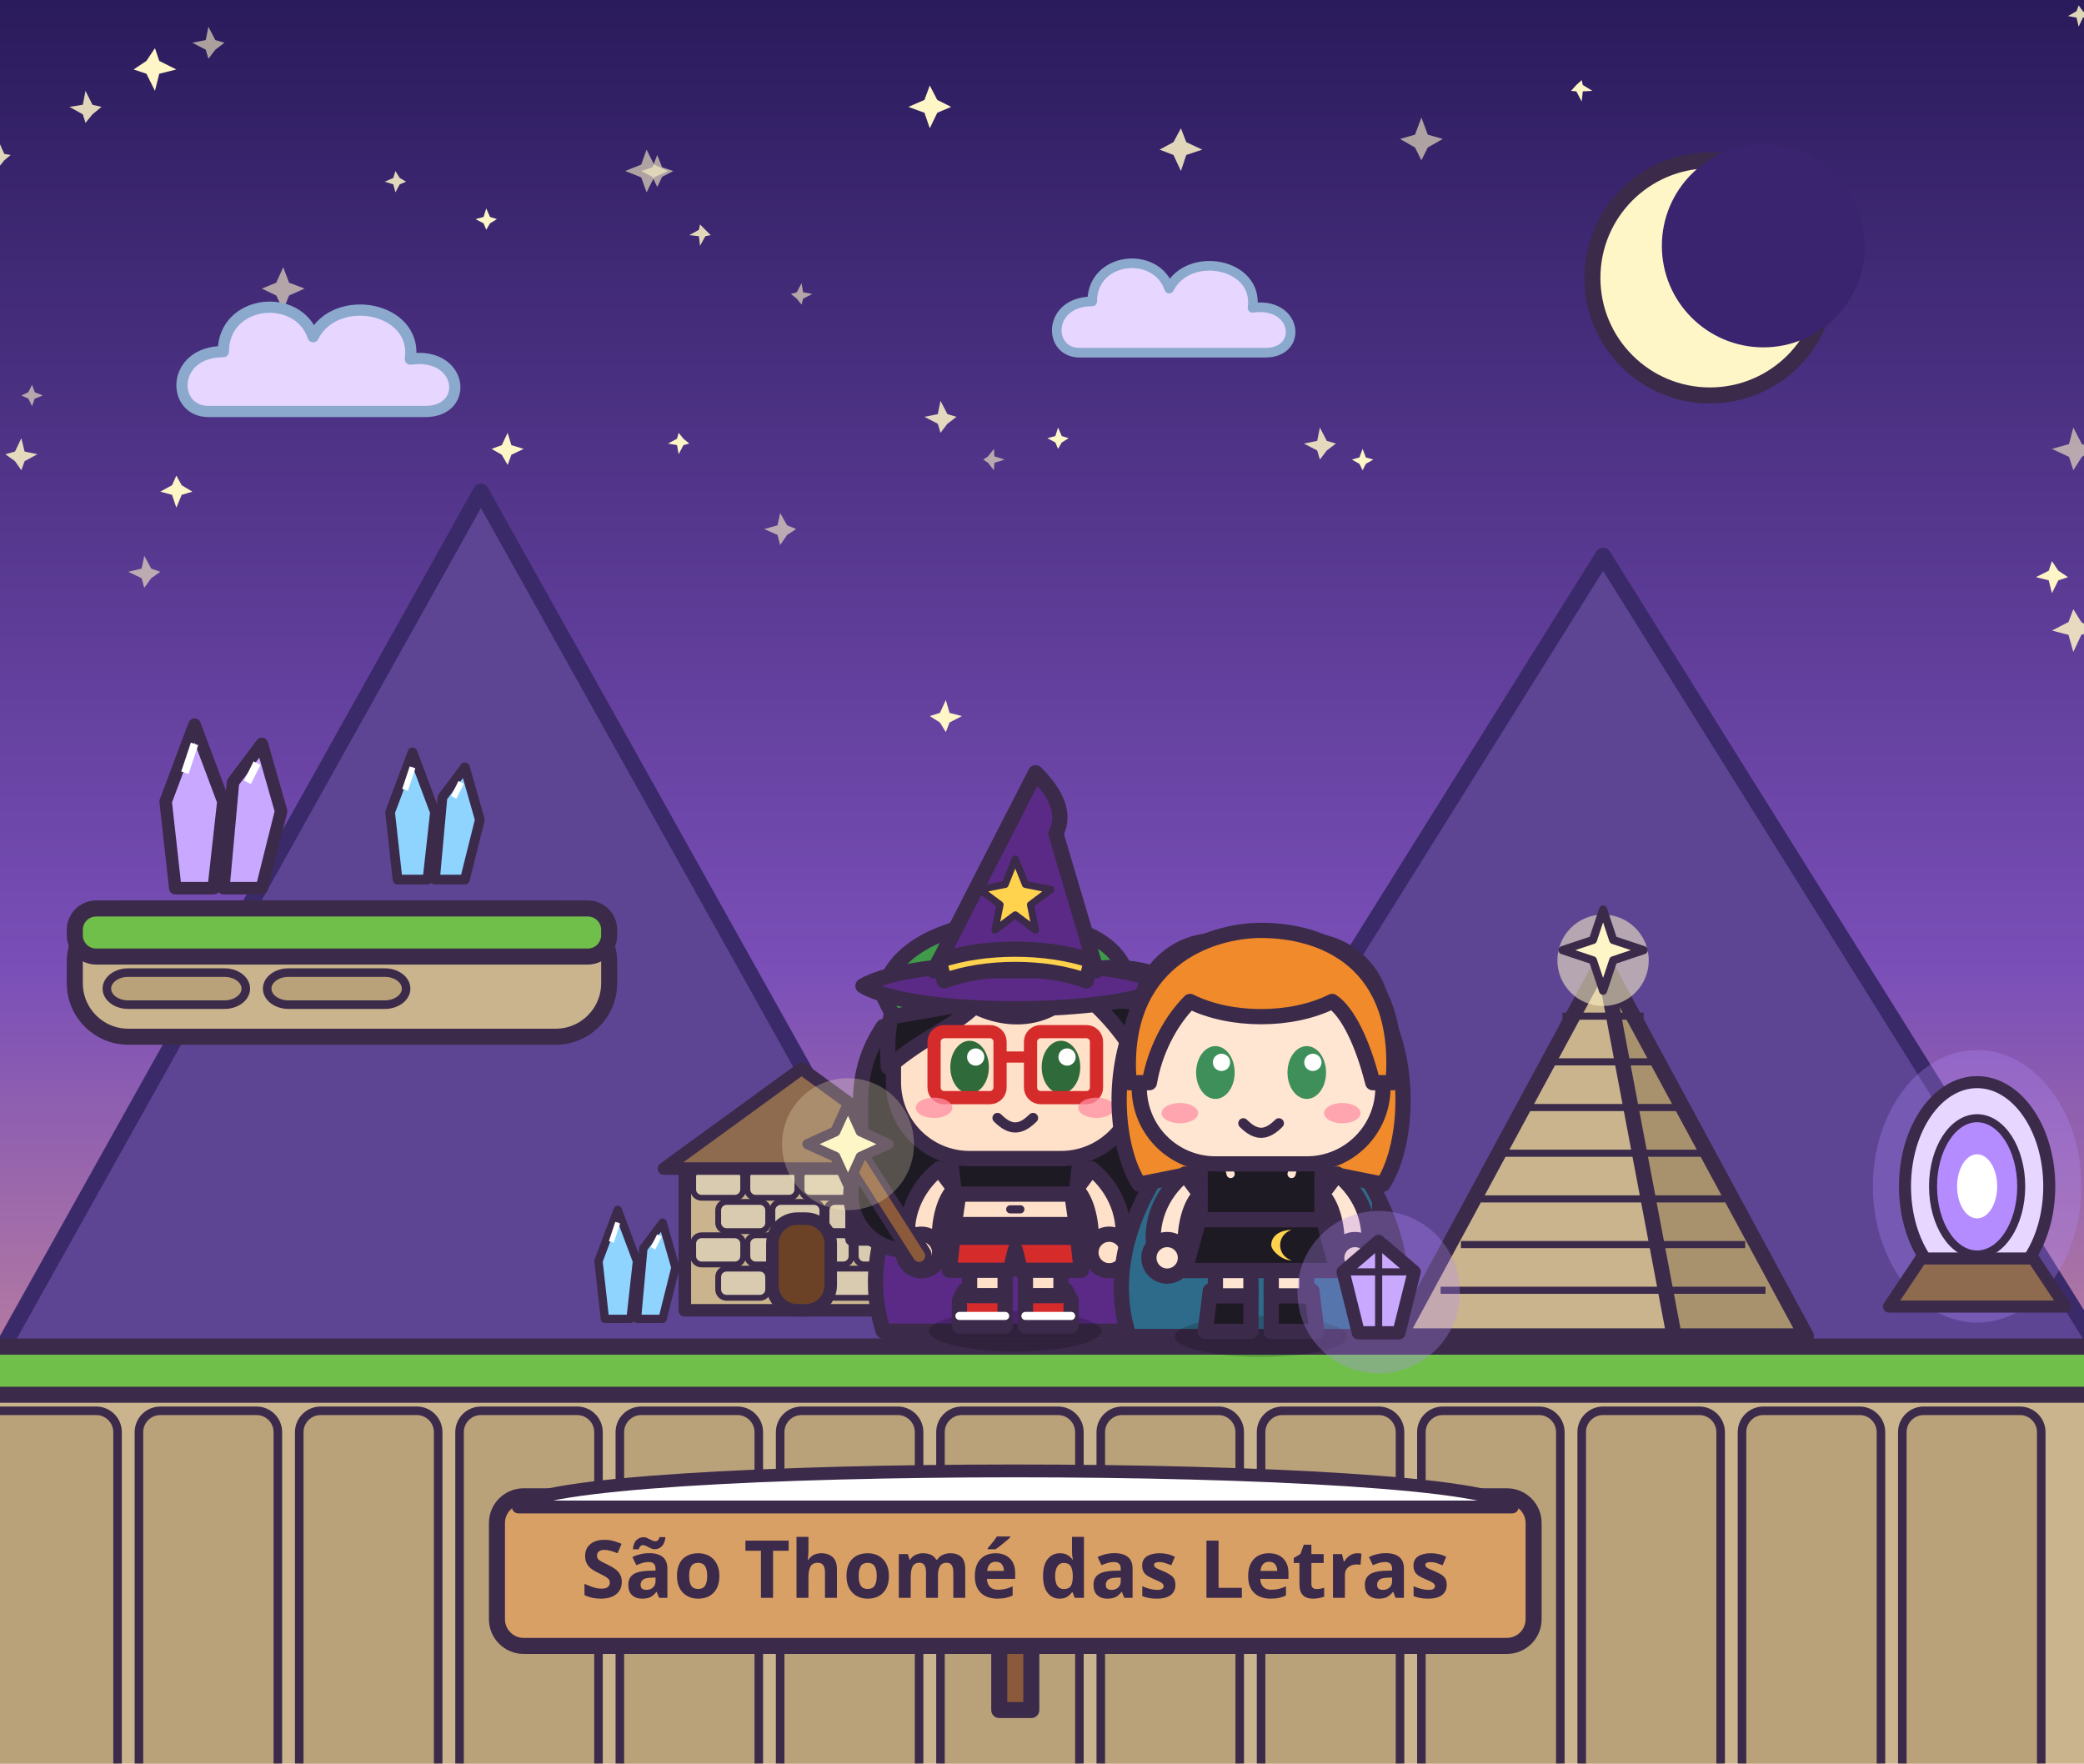
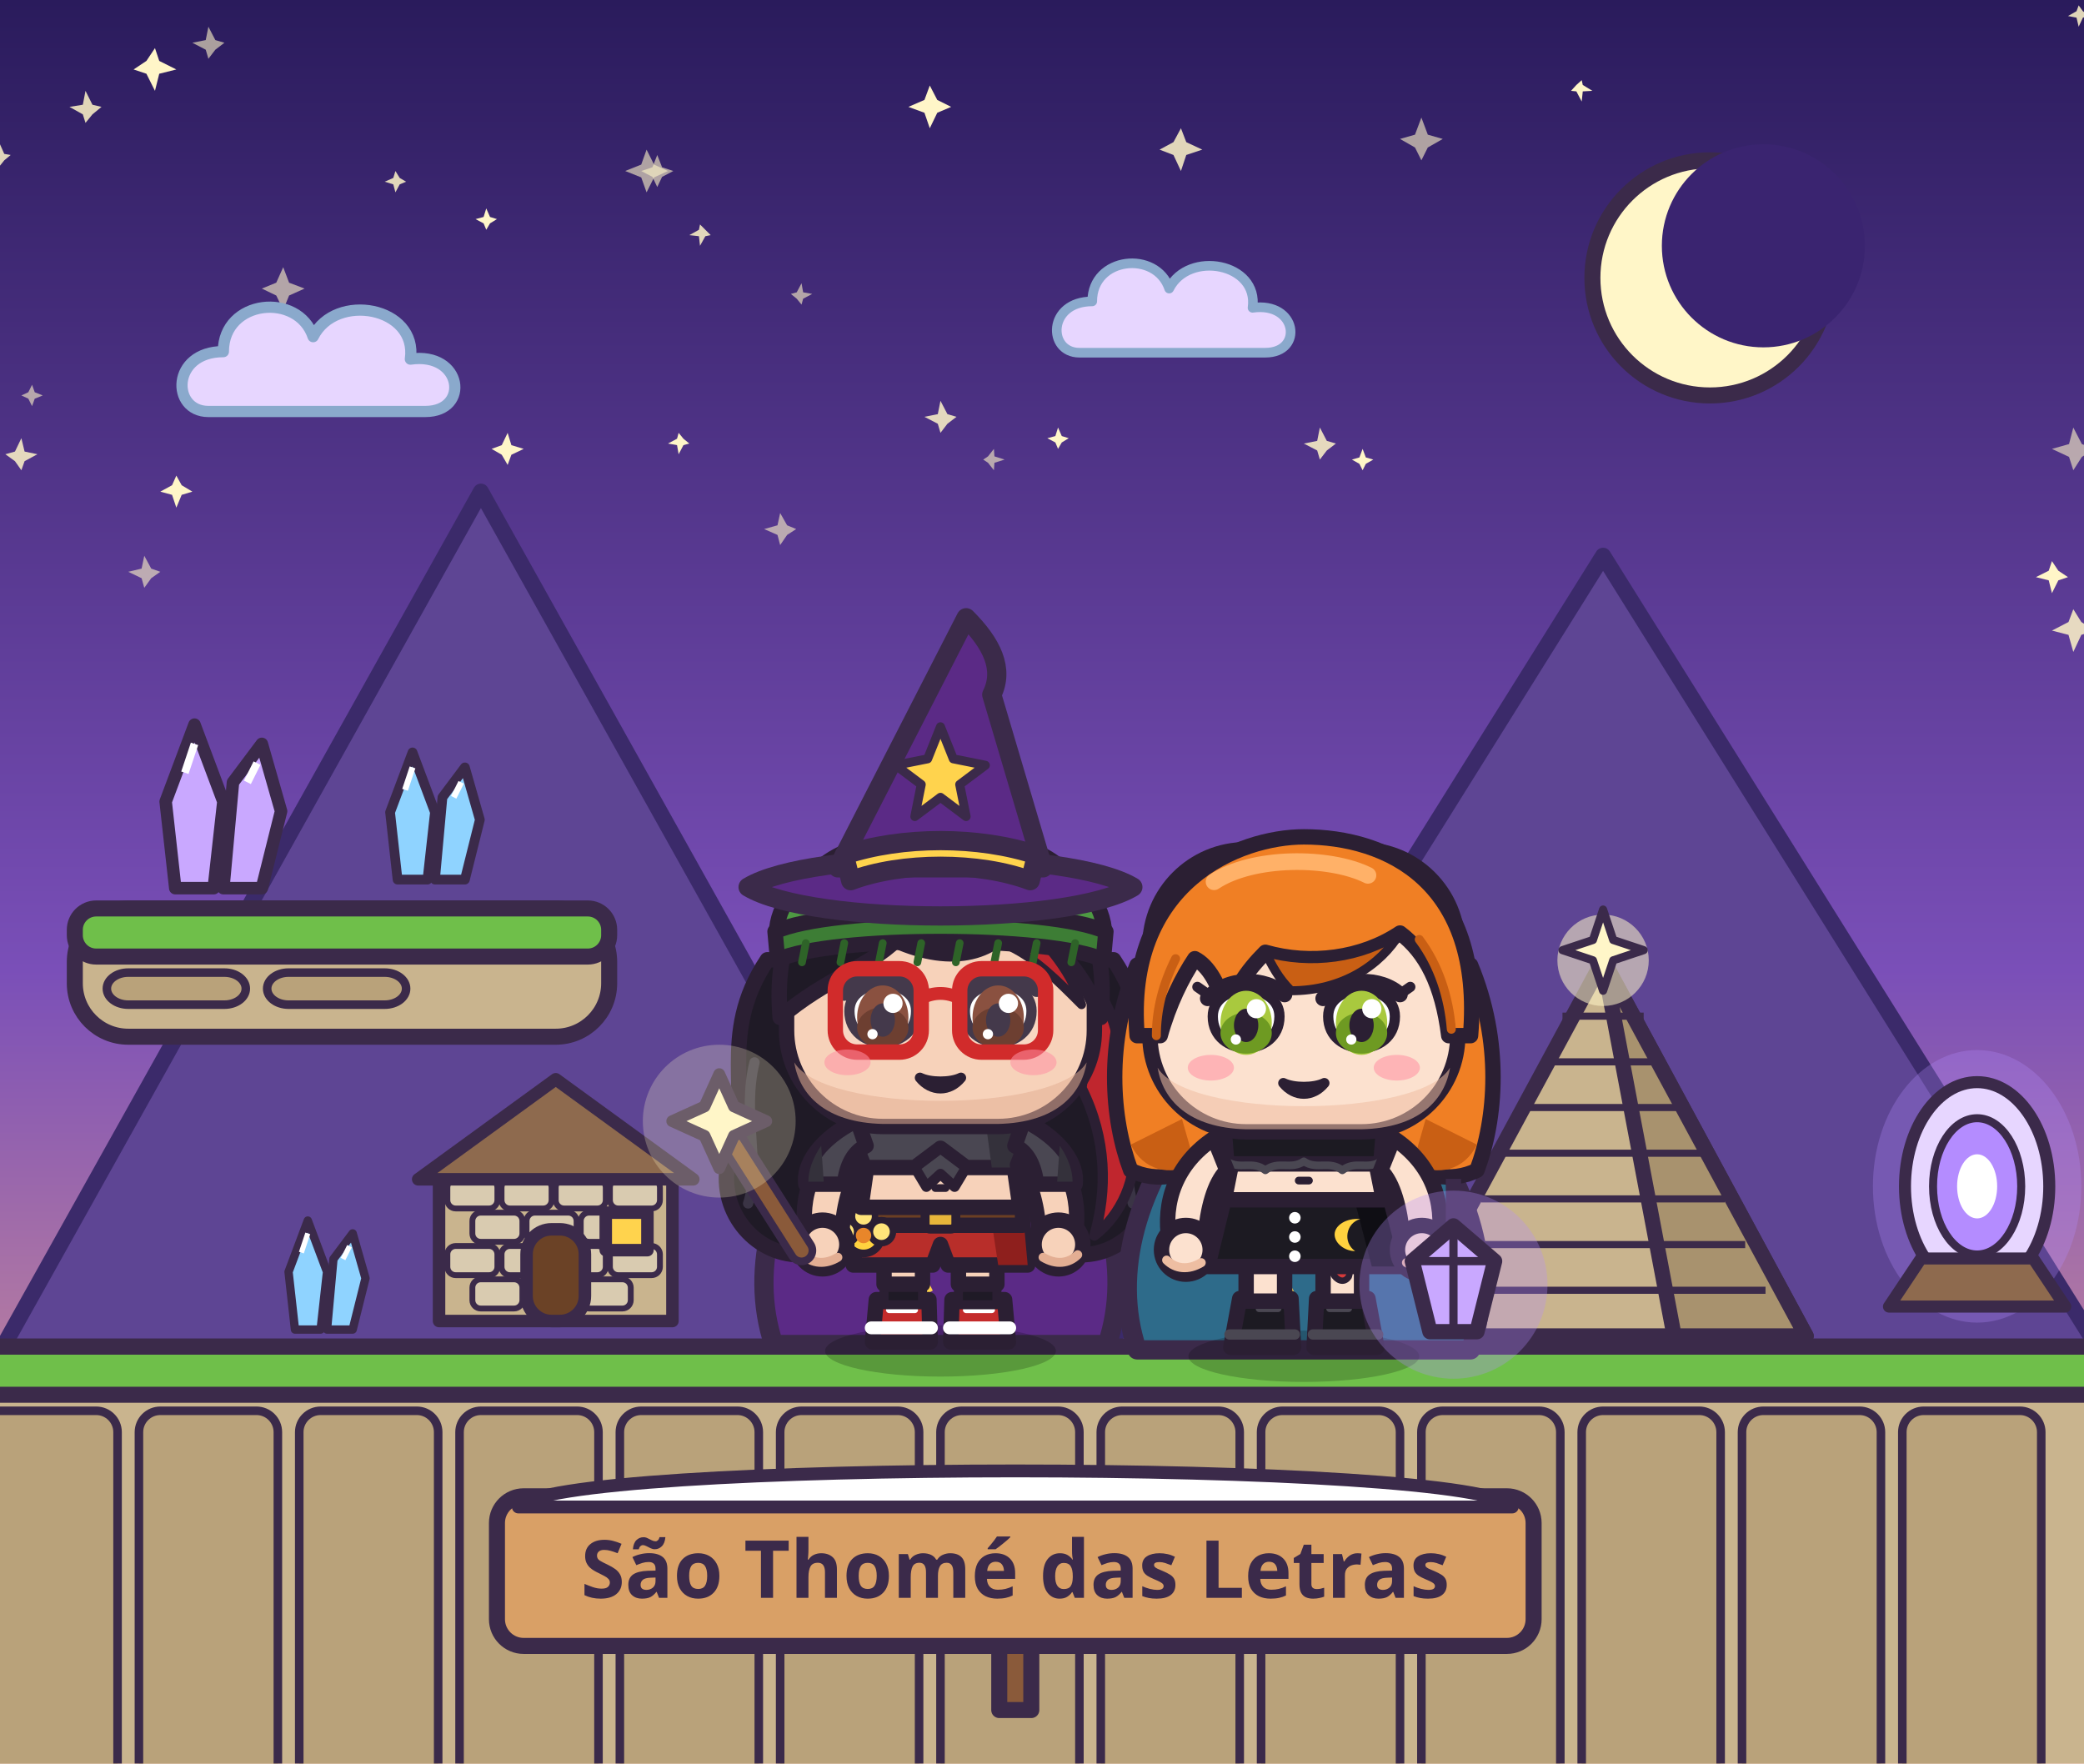
<svg xmlns="http://www.w3.org/2000/svg" viewBox="0 0 390 330" width="100%" height="100%" preserveAspectRatio="xMidYMax slice">
  <defs>
    <linearGradient id="ceust" x1="0" y1="0" x2="0" y2="1">
      <stop offset="0" stop-color="#2A1B5C" />
      <stop offset=".55" stop-color="#7A4FB8" />
      <stop offset="1" stop-color="#F2A98A" />
    </linearGradient>
  </defs>
  <rect width="390" height="330" fill="url(#ceust)" />
  <path d="M176 75 L177.3 77.5 L179 78 L177.3 79.3 L176 81 L175.5 79.3 L173 78 L175.5 77.5 Z" fill="#FFF6C8" opacity="0.85" />
  <path d="M198 80 L198.7 81.6 L200 82 L198.7 82.8 L198 84 L197.5 82.8 L196 82 L197.5 81.6 Z" fill="#FFF6C8" opacity="1" />
  <path d="M186 84 L186.1 85.4 L188 86 L186.1 86.6 L186 88 L184.9 86.6 L184 86 L184.9 85.4 Z" fill="#FFF6C8" opacity="0.6" />
  <path d="M174 16 L175.4 18.7 L178 20 L175.4 21.1 L174 24 L173.0 21.1 L170 20 L173.0 18.7 Z" fill="#FFF6C8" opacity="1" />
  <path d="M247 80 L248.3 82.5 L250 83 L248.3 84.3 L247 86 L246.5 84.3 L244 83 L246.5 82.5 Z" fill="#FFF6C8" opacity="0.85" />
  <path d="M255 84 L255.6 85.6 L257 86 L255.6 86.8 L255 88 L254.4 86.8 L253 86 L254.4 85.6 Z" fill="#FFF6C8" opacity="1" />
  <path d="M6 72 L6.5 73.4 L8 74 L6.5 74.6 L6 76 L5.3 74.6 L4 74 L5.3 73.4 Z" fill="#FFF6C8" opacity="0.6" />
  <path d="M74 32 L74.8 33.3 L76 34 L74.8 34.5 L74 36 L73.6 34.5 L72 34 L73.6 33.3 Z" fill="#FFF6C8" opacity="0.85" />
  <path d="M127 81 L127.9 82.1 L129 83 L127.9 83.3 L127 85 L126.7 83.3 L125 83 L126.7 82.1 Z" fill="#FFF6C8" opacity="1" />
  <path d="M91 39 L91.7 40.6 L93 41 L91.7 41.8 L91 43 L90.5 41.8 L89 41 L90.5 40.6 Z" fill="#FFF6C8" opacity="1" />
  <path d="M33 89 L34.0 90.8 L36 92 L34.0 92.6 L33 95 L32.2 92.6 L30 92 L32.2 90.8 Z" fill="#FFF6C8" opacity="1" />
  <path d="M388 114 L389.5 116.4 L392 118 L389.5 118.8 L388 122 L387.1 118.8 L384 118 L387.1 116.4 Z" fill="#FFF6C8" opacity="0.85" />
  <path d="M123 29 L123.9 31.3 L126 32 L123.9 33.1 L123 35 L122.1 33.1 L120 32 L122.1 31.3 Z" fill="#FFF6C8" opacity="0.6" />
  <path d="M27 104 L28.3 106.4 L30 107 L28.3 108.2 L27 110 L26.5 108.2 L24 107 L26.5 106.4 Z" fill="#FFF6C8" opacity="0.6" />
  <path d="M330 52 L330.8 53.5 L332 54 L330.8 54.7 L330 56 L329.6 54.7 L328 54 L329.6 53.5 Z" fill="#FFF6C8" opacity="1" />
  <path d="M0 27 L0.8 28.8 L2 29 L0.8 30.0 L0 31 L-0.4 30.0 L-2 29 L-0.4 28.8 Z" fill="#FFF6C8" opacity="0.85" />
  <path d="M146 96 L147.3 98.3 L149 99 L147.3 100.1 L146 102 L145.5 100.1 L143 99 L145.5 98.3 Z" fill="#FFF6C8" opacity="0.6" />
  <path d="M221 24 L222.0 26.6 L225 28 L222.0 29.0 L221 32 L219.6 29.0 L217 28 L219.6 26.6 Z" fill="#FFF6C8" opacity="0.85" />
  <path d="M131 42 L132.0 43.0 L133 44 L132.0 44.2 L131 46 L130.8 44.2 L129 44 L130.8 43.0 Z" fill="#FFF6C8" opacity="0.85" />
  <path d="M296 15 L296.2 15.9 L298 17 L296.2 17.1 L296 19 L295.0 17.1 L294 17 L295.0 15.9 Z" fill="#FFF6C8" opacity="1" />
  <path d="M39 5 L40.3 7.5 L42 8 L40.3 9.3 L39 11 L38.5 9.3 L36 8 L38.5 7.5 Z" fill="#FFF6C8" opacity="0.6" />
  <path d="M266 22 L267.2 25.2 L270 26 L267.2 27.6 L266 30 L264.8 27.6 L262 26 L264.8 25.2 Z" fill="#FFF6C8" opacity="0.6" />
  <path d="M384 105 L385.2 106.8 L387 108 L385.2 108.6 L384 111 L383.4 108.6 L381 108 L383.4 106.8 Z" fill="#FFF6C8" opacity="1" />
  <path d="M150 53 L150.3 54.7 L152 55 L150.3 55.9 L150 57 L149.1 55.9 L148 55 L149.1 54.7 Z" fill="#FFF6C8" opacity="0.6" />
  <path d="M105 132 L106.4 134.7 L109 136 L106.4 137.1 L105 140 L104.0 137.1 L101 136 L104.0 134.7 Z" fill="#FFF6C8" opacity="0.85" />
  <path d="M389 1 L389.8 2.1 L391 3 L389.8 3.3 L389 5 L388.6 3.3 L387 3 L388.6 2.1 Z" fill="#FFF6C8" opacity="0.85" />
  <path d="M388 80 L389.6 83.1 L392 84 L389.6 85.5 L388 88 L387.2 85.5 L384 84 L387.2 83.1 Z" fill="#FFF6C8" opacity="0.6" />
  <path d="M16 17 L17.3 19.6 L19 20 L17.3 21.4 L16 23 L15.5 21.4 L13 20 L15.5 19.6 Z" fill="#FFF6C8" opacity="0.85" />
  <path d="M4 82 L4.6 84.5 L7 85 L4.6 86.3 L4 88 L2.8 86.3 L1 85 L2.8 84.5 Z" fill="#FFF6C8" opacity="0.85" />
  <path d="M29 9 L29.8 11.4 L33 13 L29.8 13.8 L29 17 L27.4 13.8 L25 13 L27.4 11.4 Z" fill="#FFF6C8" opacity="1" />
  <path d="M95 81 L95.7 83.3 L98 84 L95.7 85.1 L95 87 L93.9 85.1 L92 84 L93.9 83.3 Z" fill="#FFF6C8" opacity="1" />
  <path d="M177 131 L177.7 133.4 L180 134 L177.7 135.2 L177 137 L175.9 135.2 L174 134 L175.9 133.4 Z" fill="#FFF6C8" opacity="1" />
  <path d="M53 50 L54.1 52.9 L57 54 L54.1 55.3 L53 58 L51.7 55.3 L49 54 L51.7 52.9 Z" fill="#FFF6C8" opacity="0.6" />
  <path d="M121 28 L122.4 30.8 L125 32 L122.4 33.2 L121 36 L120.0 33.2 L117 32 L120.0 30.8 Z" fill="#FFF6C8" opacity="0.6" />
  <circle cx="320" cy="52" r="22" fill="#FFF6C8" stroke="#3b2a4a" stroke-width="3" />
  <circle cx="330" cy="46" r="19" fill="#3A2470" stroke="none" />
  <path d="M-5.0 262 L90 92 L185.0 262 Z" fill="#5E4594" stroke="#3B2A6A" stroke-width="3" stroke-linejoin="round" />
  <path d="M200.0 264 L300 104 L400.0 264 Z" fill="#5E4594" stroke="#3B2A6A" stroke-width="3" stroke-linejoin="round" />
  <path transform="translate(60 70) scale(0.7)" d="M-30 10 C-40 10 -40 -6 -26 -6 C-26 -20 -6 -22 -2 -10 C4 -22 26 -18 24 -4 C38 -6 40 10 28 10 Z" fill="#E7D6FF" stroke="#8aa9cc" stroke-width="3" stroke-linejoin="round" />
  <path transform="translate(220 60) scale(0.6)" d="M-30 10 C-40 10 -40 -6 -26 -6 C-26 -20 -6 -22 -2 -10 C4 -22 26 -18 24 -4 C38 -6 40 10 28 10 Z" fill="#E7D6FF" stroke="#8aa9cc" stroke-width="3" stroke-linejoin="round" />
  <rect x="-10" y="252" width="410" height="90" rx="10" fill="#C9B48E" stroke="#3b2a4a" stroke-width="3" />
  <rect x="-4" y="264" width="26" height="72" rx="4" fill="#B9A27A" stroke="#3b2a4a" stroke-width="1.6" />
  <rect x="26" y="264" width="26" height="72" rx="4" fill="#B9A27A" stroke="#3b2a4a" stroke-width="1.6" />
  <rect x="56" y="264" width="26" height="72" rx="4" fill="#B9A27A" stroke="#3b2a4a" stroke-width="1.6" />
  <rect x="86" y="264" width="26" height="72" rx="4" fill="#B9A27A" stroke="#3b2a4a" stroke-width="1.6" />
  <rect x="116" y="264" width="26" height="72" rx="4" fill="#B9A27A" stroke="#3b2a4a" stroke-width="1.6" />
  <rect x="146" y="264" width="26" height="72" rx="4" fill="#B9A27A" stroke="#3b2a4a" stroke-width="1.6" />
  <rect x="176" y="264" width="26" height="72" rx="4" fill="#B9A27A" stroke="#3b2a4a" stroke-width="1.6" />
  <rect x="206" y="264" width="26" height="72" rx="4" fill="#B9A27A" stroke="#3b2a4a" stroke-width="1.6" />
  <rect x="236" y="264" width="26" height="72" rx="4" fill="#B9A27A" stroke="#3b2a4a" stroke-width="1.6" />
  <rect x="266" y="264" width="26" height="72" rx="4" fill="#B9A27A" stroke="#3b2a4a" stroke-width="1.6" />
  <rect x="296" y="264" width="26" height="72" rx="4" fill="#B9A27A" stroke="#3b2a4a" stroke-width="1.6" />
  <rect x="326" y="264" width="26" height="72" rx="4" fill="#B9A27A" stroke="#3b2a4a" stroke-width="1.6" />
  <rect x="356" y="264" width="26" height="72" rx="4" fill="#B9A27A" stroke="#3b2a4a" stroke-width="1.6" />
  <rect x="-10" y="252" width="410" height="9" rx="4" fill="#6FBF4A" stroke="#3b2a4a" stroke-width="3" />
  <rect x="14" y="170" width="100" height="24" rx="10" fill="#C9B48E" stroke="#3b2a4a" stroke-width="3" />
  <rect x="20" y="182" width="26" height="6" rx="4" fill="#B9A27A" stroke="#3b2a4a" stroke-width="1.6" />
  <rect x="50" y="182" width="26" height="6" rx="4" fill="#B9A27A" stroke="#3b2a4a" stroke-width="1.6" />
  <rect x="14" y="170" width="100" height="9" rx="4" fill="#6FBF4A" stroke="#3b2a4a" stroke-width="3" />
  <g transform="translate(40 150) scale(0.9)" stroke="#3b2a4a" stroke-width="2.6" stroke-linejoin="round">
    <path d="M-8 18 L-10 0 L-4 -16 L2 0 L0 18 Z" fill="#C9A8FF" />
    <path d="M2 18 L4 -4 L10 -12 L14 2 L10 18 Z" fill="#C9A8FF" />
    <path d="M-6 -6 L-4 -12 M7 -4 L9 -8" stroke="#fff" stroke-width="1.6" />
  </g>
  <g transform="translate(80 152) scale(0.7)" stroke="#3b2a4a" stroke-width="2.6" stroke-linejoin="round">
    <path d="M-8 18 L-10 0 L-4 -16 L2 0 L0 18 Z" fill="#8FD3FF" />
    <path d="M2 18 L4 -4 L10 -12 L14 2 L10 18 Z" fill="#8FD3FF" />
    <path d="M-6 -6 L-4 -12 M7 -4 L9 -8" stroke="#fff" stroke-width="1.6" />
  </g>
  <g transform="translate(300 212) scale(0.95)" stroke="#3b2a4a" stroke-width="3" stroke-linejoin="round">
    <path d="M-40 40 L0 -34 L40 40 Z" fill="#C9B48E" />
    <path d="M0 -34 L40 40 L14 40 Z" fill="#A8926E" />
    <path d="M-32 31 L32 31" fill="none" stroke-width="1.4" />
    <path d="M-28 22 L28 22" fill="none" stroke-width="1.4" />
    <path d="M-24 13 L24 13" fill="none" stroke-width="1.4" />
    <path d="M-20 4 L20 4" fill="none" stroke-width="1.4" />
    <path d="M-16 -5 L16 -5" fill="none" stroke-width="1.4" />
    <path d="M-12 -14 L12 -14" fill="none" stroke-width="1.4" />
    <path d="M-8 -23 L8 -23" fill="none" stroke-width="1.4" />
    <circle cx="0" cy="-34" r="9" fill="#FFF6C8" opacity=".55" stroke="none" />
    <path d="M0 -44 L2 -38 L8 -36 L2 -34 L0 -28 L-2 -34 L-8 -36 L-2 -38 Z" fill="#FFF6C8" stroke-width="1.6" />
  </g>
-   <g transform="translate(150 214) scale(0.78)" stroke="#3b2a4a" stroke-width="3" stroke-linejoin="round">
+   <g transform="translate(104 216) scale(0.78)" stroke="#3b2a4a" stroke-width="3" stroke-linejoin="round">
    <rect x="-28" y="4" width="56" height="36" fill="#C9B48E" />
    <rect x="-26" y="6" width="12" height="7" rx="2" fill="#D9CBB0" stroke-width="1.4" />
    <rect x="-13" y="6" width="12" height="7" rx="2" fill="#D9CBB0" stroke-width="1.4" />
    <rect x="0" y="6" width="12" height="7" rx="2" fill="#D9CBB0" stroke-width="1.4" />
    <rect x="13" y="6" width="12" height="7" rx="2" fill="#D9CBB0" stroke-width="1.4" />
    <rect x="-20" y="14" width="12" height="7" rx="2" fill="#D9CBB0" stroke-width="1.4" />
    <rect x="-7" y="14" width="12" height="7" rx="2" fill="#D9CBB0" stroke-width="1.4" />
    <rect x="6" y="14" width="12" height="7" rx="2" fill="#D9CBB0" stroke-width="1.4" />
    <rect x="-26" y="22" width="12" height="7" rx="2" fill="#D9CBB0" stroke-width="1.4" />
    <rect x="-13" y="22" width="12" height="7" rx="2" fill="#D9CBB0" stroke-width="1.4" />
    <rect x="0" y="22" width="12" height="7" rx="2" fill="#D9CBB0" stroke-width="1.4" />
    <rect x="13" y="22" width="12" height="7" rx="2" fill="#D9CBB0" stroke-width="1.4" />
    <rect x="-20" y="30" width="12" height="7" rx="2" fill="#D9CBB0" stroke-width="1.4" />
    <rect x="-7" y="30" width="12" height="7" rx="2" fill="#D9CBB0" stroke-width="1.4" />
    <rect x="6" y="30" width="12" height="7" rx="2" fill="#D9CBB0" stroke-width="1.4" />
    <path d="M-33 6 L0 -18 L33 6 Z" fill="#8E6A4E" />
    <path d="M-33 6 L0 -18 L33 6 C20 2 -20 2 -33 6 Z" fill="#fff" stroke-width="2.4" opacity="0" />
    <rect x="-7" y="18" width="14" height="22" rx="6" fill="#6B4226" />
    <rect x="12" y="14" width="10" height="9" fill="#FFD34D" />
  </g>
  <g transform="translate(370 222) scale(0.75)" stroke="#3b2a4a" stroke-width="3" stroke-linejoin="round">
    <ellipse cx="0" cy="0" rx="26" ry="34" fill="#B48CFF" opacity=".28" stroke="none" />
    <ellipse cx="0" cy="0" rx="18" ry="26" fill="#E7D6FF" />
    <ellipse cx="0" cy="0" rx="11" ry="17" fill="#B48CFF" stroke-width="2" />
    <ellipse cx="0" cy="0" rx="5" ry="8" fill="#fff" stroke="none" />
    <path d="M-22 30 L-14 18 L14 18 L22 30 Z" fill="#8E6A4E" />
  </g>
-   <g transform="translate(190 194) scale(0.95)" stroke="#3b2a4a" stroke-width="3" stroke-linejoin="round">
+   <g transform="translate(176 182) scale(1.2)" stroke="#3b2a4a" stroke-width="3" stroke-linejoin="round">
    <path d="M-16 20 C-26 32 -30 46 -26 58 L26 58 C30 46 26 32 16 20 Z" fill="#5B2A86" />
    <path d="M-6 50 L-4 46 L-2 50 M8 44 L10 40 L12 44" fill="none" stroke="#FFD34D" stroke-width="1.8" />
  </g>
-   <g transform="translate(190 194) scale(0.95)" stroke="#3b2a4a" stroke-width="3" stroke-linejoin="round" stroke-linecap="round">
-     <ellipse cx="0" cy="58" rx="17" ry="4" fill="#000" opacity=".18" stroke="none" />
-     <path d="M-26 -2 C-34 10 -28 18 -32 28 C-34 36 -28 42 -22 42 L-14 34 L14 34 L22 42 C28 42 34 36 32 28 C28 18 34 10 26 -2 Z" fill="#1e1a24" />
-     <path d="M-10 50 L-11 52 L-11 57 L-2 57 L-2 50 Z M2 50 L2 57 L11 57 L11 52 L10 50 Z" fill="#d62b2b" />
-     <path d="M-11 55 L-2 55 M2 55 L11 55" stroke="#fff" stroke-width="1.6" />
-     <rect x="-9" y="44" width="7" height="7" fill="#ffe0c8" />
-     <rect x="2" y="44" width="7" height="7" fill="#ffe0c8" />
-     <path d="M-12 37 L12 37 L13 46 L1 46 L0 42 L-1 46 L-13 46 Z" fill="#d62b2b" />
-     <path d="M-12 37 L12 37 L12 39.5 L-12 39.5 Z" fill="#2a2230" />
-     <path d="M-11 30 L11 30 L12 37 L-12 37 Z" fill="#ffe0c8" />
-     <path d="M-1 34 L1 34" stroke-width="1.6" />
-     <path d="M-13 22 L13 22 L12 31 L-12 31 Z" fill="#1e1a24" />
-     <path d="M-15 26 C-20 30 -22 36 -21 41 L-15 40 C-15 36 -14 32 -12 30 Z M15 26 C20 30 22 36 21 41 L15 40 C15 36 14 32 12 30 Z" fill="#ffe0c8" />
-     <circle cx="-18.5" cy="42.5" r="3.6" fill="#ffe0c8" />
-     <circle cx="18.5" cy="42.5" r="3.6" fill="#ffe0c8" />
-     <rect x="-24" y="-20" width="48" height="44" rx="15" fill="#ffe0c8" />
-     <path d="M-25 6 C-27 -18 -8 -24 2 -22 C14 -22 27 -14 25 6 C21 -2 16 -6 12 -10 C8 -4 0 -2 -8 -6 C-12 -2 -18 0 -25 6 Z" fill="#1e1a24" />
-     <path d="M-26 -8 C-24 -26 18 -28 22 -12 L-24 -4 Z" fill="#3f9a4a" />
-     <path d="M14 -13 C22 -15 32 -12 34 -8 C28 -6 20 -7 12 -8 Z" fill="#3f9a4a" />
-     <path d="M-14 -20 C-12 -16 -10 -12 -9 -8" fill="none" stroke-width="1.6" />
-     <ellipse cx="-9" cy="6" rx="3.8" ry="5.2" fill="#2f6b3a" stroke="none" />
-     <ellipse cx="9" cy="6" rx="3.8" ry="5.2" fill="#2f6b3a" stroke="none" />
-     <circle cx="-7.8" cy="4" r="1.7" fill="#fff" stroke="none" />
-     <circle cx="10.2" cy="4" r="1.7" fill="#fff" stroke="none" />
-     <rect x="-16" y="-1" width="13" height="13" rx="2" fill="none" stroke="#d62b2b" stroke-width="2.6" />
-     <rect x="3" y="-1" width="13" height="13" rx="2" fill="none" stroke="#d62b2b" stroke-width="2.6" />
-     <path d="M-3 4 L3 4" stroke="#d62b2b" stroke-width="2.2" />
-     <ellipse cx="-16" cy="14" rx="3.6" ry="2" fill="#ff8fa3" stroke="none" opacity=".75" />
-     <ellipse cx="16" cy="14" rx="3.6" ry="2" fill="#ff8fa3" stroke="none" opacity=".75" />
-     <path d="M-3.5 16 C-1 18.5 1 18.5 3.5 16" fill="none" stroke-width="2" />
-   </g>
-   <g transform="translate(190 194) scale(0.95)" stroke="#3b2a4a" stroke-width="3" stroke-linejoin="round">
+   <g transform="translate(176 182) scale(1.2)" stroke="#2B1F33" stroke-width="2.4" stroke-linejoin="round" stroke-linecap="round">
+     <ellipse cx="0" cy="59" rx="18" ry="4" fill="#000" opacity=".2" stroke="none" />
+     <path d="M-27 -2 C-35 10 -29 19 -33 29 C-35 37 -29 44 -22 44 C-18 41 -15 38 -14 34 L14 34 C15 38 18 41 22 44 C29 44 35 37 33 29 C29 19 35 10 27 -2 Z" fill="#1F1A26" />
+     <path d="M-29 14 C-31 22 -28 30 -30 36 M29 14 C31 22 28 30 30 36" fill="none" stroke="#3A3445" stroke-width="1.6" />
+     <path d="M24 2 C30 10 27 18 30 26 C31 32 28 38 24 41 C26 34 26 26 22 18 Z" fill="#C0262E" stroke-width="1.6" />
+     <path d="M-10 51 L-10.6 57.6 L-1.6 57.6 L-1.8 51 Z M1.8 51 L1.6 57.6 L10.6 57.6 L10 51 Z" fill="#C42B2B" />
+     <path d="M-10.8 55.4 L-1.4 55.4 M1.4 55.4 L10.8 55.4" stroke="#fff" stroke-width="2" />
+     <path d="M-8 52.6 L-4 52.6 M4 52.6 L8 52.6" stroke="#fff" stroke-width="1" />
+     <rect x="-8.8" y="48.4" width="6" height="3.4" fill="#1F1A26" stroke-width="1.4" />
+     <rect x="2.8" y="48.4" width="6" height="3.4" fill="#1F1A26" stroke-width="1.4" />
+     <path d="M-8.8 44 L-2.8 44 L-2.8 48.6 L-8.8 48.6 Z M2.8 44 L8.8 44 L8.8 48.6 L2.8 48.6 Z" fill="#F7D2BA" />
+     <path d="M-12.6 37 L12.6 37 L13.6 45.6 L1.2 45.6 L0 42.4 L-1.2 45.6 L-13.6 45.6 Z" fill="#B82E2A" />
+     <path d="M8 39 L13 39 L13.6 45.6 L9 45.6 Z" fill="#8E1F1D" stroke="none" />
+     <path d="M-12.8 36.4 L12.8 36.4 L12.8 39.4 L-12.8 39.4 Z" fill="#6B3F23" />
+     <rect x="-2.4" y="35.8" width="4.8" height="4.2" rx=".8" fill="#E7B53A" stroke-width="1.4" />
+     <g transform="translate(-12 41)">
+       <circle r="2.8" fill="#FFD23F" stroke-width="1.2" />
+       <circle cx="0" cy="-3" r="1.8" fill="#FFE47A" stroke-width="1" />
+       <circle cx="2.8" cy="-.6" r="1.8" fill="#FFE47A" stroke-width="1" />
+       <circle cx="-2.8" cy="-.6" r="1.8" fill="#FFE47A" stroke-width="1" />
+       <circle r="1.2" fill="#E8862A" stroke="none" />
+     </g>
+     <path d="M-11.4 29.6 L11.4 29.6 L12.4 36.6 L-12.4 36.6 Z" fill="#F7D2BA" />
+     <path d="M-.8 33.6 L.8 33.6" stroke-width="1.2" />
+     <path d="M-13.4 22.4 L13.4 22.4 L12.4 30.4 L4 30.4 L0 27.4 L-4 30.4 L-12.4 30.4 Z" fill="#4A4752" />
+     <path d="M-4 30.4 L0 27.4 L4 30.4 L2.2 33.4 L0 31.4 L-2.2 33.4 Z" fill="#4A4752" stroke-width="1.6" />
+     <path d="M7 23 L13 23 L12.4 30.4 L8 30.4 Z" fill="#34313B" stroke="none" />
+     <path d="M-14 25 C-20 29 -22 35 -21 41 L-15.4 40.4 C-15 36 -14 32 -12 30 Z" fill="#F7D2BA" />
+     <path d="M-13 23 C-19 26 -21.4 30 -21 33 L-15 33 C-14.6 30 -13.6 28 -11.6 27 Z" fill="#4A4752" />
+     <path d="M-18.6 27 C-20 29 -20.6 31 -20.6 32.6 L-18.2 32.6 Z" fill="#34313B" stroke="none" />
+     <circle cx="-18.4" cy="42.4" r="3.8" fill="#F7D2BA" />
+     <path d="M-16 44.4 C-18 45.6 -20 45.4 -21.4 44" fill="none" stroke="#E3AE93" stroke-width="1.4" />
+     <path d="M14 25 C20 29 22 35 21 41 L15.4 40.4 C15 36 14 32 12 30 Z" fill="#F7D2BA" />
+     <path d="M13 23 C19 26 21.4 30 21 33 L15 33 C14.6 30 13.6 28 11.6 27 Z" fill="#4A4752" />
+     <path d="M18.6 27 C20 29 20.6 31 20.6 32.6 L18.2 32.6 Z" fill="#34313B" stroke="none" />
+     <circle cx="18.4" cy="42.4" r="3.8" fill="#F7D2BA" />
+     <path d="M16 44.4 C18 45.6 20 45.4 21.4 44" fill="none" stroke="#E3AE93" stroke-width="1.4" />
+     <rect x="-24" y="-20" width="48" height="44" rx="15" fill="#F7D2BA" />
+     <path d="M-22.8 14 C-18 22 18 22 22.8 14 C22 19 18 23.4 9 23.6 L-9 23.6 C-18 23.4 -22 19 -22.8 14 Z" fill="#E3AE93" stroke="none" opacity=".55" />
+     <path d="M-25 7 C-27 -16 -9 -23 2 -21 C14 -21 27 -13 25 7 C22 -1 17 -5 12 -9 C9 -3 2 -1 -7 -5 C-11 -1 -18 1 -25 7 Z" fill="#1F1A26" />
+     <path d="M12 -9 C16 -5 20 -1 22 5 C18 1 15 -2 11 -4 Z" fill="#C0262E" stroke-width="1.4" />
+     <path d="M-14 -10 C-10 -12 -4 -12 0 -11" fill="none" stroke="#4A4455" stroke-width="1.8" />
+     <path d="M-25.6 -6 C-25 -25 25 -25 25.6 -6 C17 -9.6 -17 -9.6 -25.6 -6 Z" fill="#4E9A43" />
+     <path d="M-25.8 -6.4 C-17 -10.4 17 -10.4 25.8 -6.4 L25.4 -2 C17 -5.8 -17 -5.8 -25.4 -2 Z" fill="#3D7D35" />
+     <path d="M-21 -4.6 L-21.6 -1.6" fill="none" stroke="#2E6328" stroke-width="1.2" />
+     <path d="M-15 -4.6 L-15.6 -1.6" fill="none" stroke="#2E6328" stroke-width="1.2" />
+     <path d="M-9 -4.6 L-9.6 -1.6" fill="none" stroke="#2E6328" stroke-width="1.2" />
+     <path d="M-3 -4.6 L-3.6 -1.6" fill="none" stroke="#2E6328" stroke-width="1.2" />
+     <path d="M3 -4.6 L2.4 -1.6" fill="none" stroke="#2E6328" stroke-width="1.2" />
+     <path d="M9 -4.6 L8.4 -1.6" fill="none" stroke="#2E6328" stroke-width="1.2" />
+     <path d="M15 -4.6 L14.4 -1.6" fill="none" stroke="#2E6328" stroke-width="1.2" />
+     <path d="M21 -4.6 L20.4 -1.6" fill="none" stroke="#2E6328" stroke-width="1.2" />
+     <path d="M-14 -20 C-6 -23 6 -23 14 -20" fill="none" stroke="#7CC36E" stroke-width="2.2" />
+     <path d="M-14.2 6 C-14.2 0.5 -3.8 0.5 -3.8 6 C-3.8 12.5 -14.2 12.5 -14.2 6 Z" fill="#fff" stroke-width="1.6" />
+     <ellipse cx="-9" cy="7" rx="4" ry="5" fill="#7A3A26" stroke="none" />
+     <ellipse cx="-9" cy="8.6" rx="4" ry="3.2" fill="#5A2516" stroke="none" />
+     <ellipse cx="-9" cy="7.4" rx="1.9" ry="2.6" fill="#2B1F33" stroke="none" />
+     <circle cx="-7.4" cy="4.8" r="1.5" fill="#fff" stroke="none" />
+     <circle cx="-10.6" cy="9.6" r=".8" fill="#fff" stroke="none" />
+     <path d="M-15 3.2 C-12 -.2 -6 -.2 -3 2.6" fill="none" stroke-width="2.4" />
+     <path d="M-14.6 2.8 L-16.6 1.4" fill="none" stroke-width="1.6" />
+     <path d="M3.8 6 C3.8 0.5 14.2 0.5 14.2 6 C14.2 12.5 3.8 12.5 3.8 6 Z" fill="#fff" stroke-width="1.6" />
+     <ellipse cx="9" cy="7" rx="4" ry="5" fill="#7A3A26" stroke="none" />
+     <ellipse cx="9" cy="8.6" rx="4" ry="3.2" fill="#5A2516" stroke="none" />
+     <ellipse cx="9" cy="7.4" rx="1.9" ry="2.6" fill="#2B1F33" stroke="none" />
+     <circle cx="10.6" cy="4.8" r="1.5" fill="#fff" stroke="none" />
+     <circle cx="7.4" cy="9.6" r=".8" fill="#fff" stroke="none" />
+     <path d="M3 3.2 C6 -.2 12 -.2 15 2.6" fill="none" stroke-width="2.4" />
+     <path d="M14.6 2.8 L16.6 1.4" fill="none" stroke-width="1.6" />
+     <rect x="-16.4" y="-.6" width="13.4" height="13" rx="3.4" fill="#fff" fill-opacity=".12" stroke="#D12B2B" stroke-width="2.4" />
+     <rect x="3" y="-.6" width="13.4" height="13" rx="3.4" fill="#fff" fill-opacity=".12" stroke="#D12B2B" stroke-width="2.4" />
+     <path d="M-3 4 C-1 3 1 3 3 4" fill="none" stroke="#D12B2B" stroke-width="2" />
+     <ellipse cx="-14.5" cy="14" rx="3.6" ry="2" fill="#FF8FA3" opacity=".55" stroke="none" />
+     <ellipse cx="14.5" cy="14" rx="3.6" ry="2" fill="#FF8FA3" opacity=".55" stroke="none" />
+     <path d="M-3.2 16.4 C-1.4 18.6 1.4 18.6 3.2 16.4 C1.6 17.2 -1.6 17.2 -3.2 16.4 Z" fill="#C8475A" stroke-width="1.6" />
+   </g>
+   <g transform="translate(176 178) scale(1.2)" stroke="#3b2a4a" stroke-width="3" stroke-linejoin="round">
    <path d="M-30 -10 C-20 -16 20 -16 30 -10 C20 -4 -20 -4 -30 -10 Z" fill="#5B2A86" />
    <path d="M-16 -13 L4 -52 C8 -48 10 -44 8 -40 L16 -13 Z" fill="#5B2A86" />
    <path d="M-15 -15 C-6 -18 6 -18 15 -15 L14 -11 C6 -14 -6 -14 -14 -11 Z" fill="#FFD34D" />
    <path d="M-2 -30 L0 -35 L2 -30 L7 -29 L3 -26 L4 -21 L0 -24 L-4 -21 L-3 -26 L-7 -29 Z" fill="#FFD34D" stroke-width="1.4" />
  </g>
-   <g transform="translate(172 235) scale(-0.95 0.95)" stroke="#3b2a4a" stroke-width="3" stroke-linecap="round" stroke-linejoin="round">
+   <g transform="translate(150 234) scale(-1.1 1.1)" stroke="#3b2a4a" stroke-width="3" stroke-linecap="round" stroke-linejoin="round">
    <path d="M0 0 L14 -22" stroke-width="5" />
    <path d="M0 0 L14 -22" stroke="#8a5a3a" stroke-width="2.4" />
    <path d="M14 -30 L16.5 -24.5 L22 -22 L16.5 -19.5 L14 -14 L11.5 -19.5 L6 -22 L11.5 -24.5 Z" fill="#FFF6C8" stroke-width="2" />
    <circle cx="14" cy="-22" r="13" fill="#FFF6C8" opacity=".25" stroke="none" />
  </g>
-   <g transform="translate(236 195) scale(0.95)" stroke="#3b2a4a" stroke-width="3" stroke-linejoin="round">
+   <g transform="translate(244 183) scale(1.2)" stroke="#3b2a4a" stroke-width="3" stroke-linejoin="round">
    <path d="M-16 20 C-26 32 -30 46 -26 58 L26 58 C30 46 26 32 16 20 Z" fill="#2E6B8A" />
    <path d="M-6 50 L-4 46 L-2 50 M8 44 L10 40 L12 44" fill="none" stroke="#FFD34D" stroke-width="1.8" />
  </g>
-   <g transform="translate(236 195) scale(0.95)" stroke="#3b2a4a" stroke-width="3" stroke-linejoin="round" stroke-linecap="round">
-     <ellipse cx="0" cy="58" rx="17" ry="4" fill="#000" opacity=".18" stroke="none" />
-     <path d="M-25 -4 C-30 8 -28 22 -24 28 L-14 26 L14 26 L24 28 C28 22 30 8 25 -4 Z" fill="#f08a2b" />
-     <path d="M-10 49 L-11 57 L-2 57 L-2 49 Z M2 49 L2 57 L11 57 L10 49 Z" fill="#1e1a24" />
-     <rect x="-9" y="43" width="7" height="7" fill="#ffe6d2" />
-     <rect x="2" y="43" width="7" height="7" fill="#ffe6d2" />
-     <path d="M-12 34 L12 34 L15 45 L-15 45 Z" fill="#1e1a24" />
-     <path d="M6 37 C3 38 3 42 6 43 C4 43 2 41 2 40 C2 38 4 37 6 37 Z" fill="#ffd34d" stroke="none" />
-     <path d="M-12 22 L12 22 L12 35 L-12 35 Z" fill="#1e1a24" />
-     <path d="M-7 22 L-6 26 M7 22 L6 26" stroke="#ffe6d2" stroke-width="1.6" />
-     <path d="M-15 26 C-20 30 -22 36 -21 41 L-15 40 C-15 36 -14 32 -12 30 Z M15 26 C20 30 22 36 21 41 L15 40 C15 36 14 32 12 30 Z" fill="#ffe6d2" />
-     <circle cx="-18.5" cy="42.5" r="3.6" fill="#ffe6d2" />
-     <circle cx="18.5" cy="42.5" r="3.6" fill="#ffe6d2" />
-     <rect x="-24" y="-20" width="48" height="44" rx="15" fill="#ffe6d2" />
-     <path d="M-26 8 C-28 -16 -10 -22 0 -22 C12 -22 28 -16 26 8 L22 8 C20 0 17 -6 14 -8 C6 -4 -6 -4 -14 -8 C-18 -4 -21 2 -22 8 Z" fill="#f08a2b" />
-     <ellipse cx="-9" cy="6" rx="3.8" ry="5.2" fill="#3f8f5a" stroke="none" />
-     <ellipse cx="9" cy="6" rx="3.8" ry="5.2" fill="#3f8f5a" stroke="none" />
-     <circle cx="-7.8" cy="4" r="1.7" fill="#fff" stroke="none" />
-     <circle cx="10.2" cy="4" r="1.7" fill="#fff" stroke="none" />
-     <ellipse cx="-16" cy="14" rx="3.6" ry="2" fill="#ff8fa3" stroke="none" opacity=".75" />
-     <ellipse cx="16" cy="14" rx="3.6" ry="2" fill="#ff8fa3" stroke="none" opacity=".75" />
-     <path d="M-3.5 16 C-1 18.5 1 18.5 3.5 16" fill="none" stroke-width="2" />
-   </g>
-   <g transform="translate(258 238) scale(0.95)" stroke="#3b2a4a" stroke-width="2.6" stroke-linejoin="round">
+   <g transform="translate(244 183) scale(1.2)" stroke="#2B1F33" stroke-width="2.4" stroke-linejoin="round" stroke-linecap="round">
+     <ellipse cx="0" cy="59" rx="18" ry="4" fill="#000" opacity=".2" stroke="none" />
+     <path d="M-26 -2 C-31 10 -30 22 -27 30 C-23 32 -18 31 -15 28 L15 28 C18 31 23 32 27 30 C30 22 31 10 26 -2 Z" fill="#F07F24" />
+     <path d="M-27 26 C-25 30 -21 31 -17 29 L-19 22 Z M27 26 C25 30 21 31 17 29 L19 22 Z" fill="#C95F14" stroke="none" />
+     <path d="M-10 50 L-11.4 57.6 L-1.6 57.6 L-2 50 Z M2 50 L1.6 57.6 L11.4 57.6 L10 50 Z" fill="#1C1A22" />
+     <path d="M-11.6 55.6 L-1.4 55.6 M1.4 55.6 L11.6 55.6" stroke="#4A4752" stroke-width="1.6" />
+     <path d="M-7 51.6 L-4 51.6 M4 51.6 L7 51.6" stroke="#4A4752" stroke-width="1" />
+     <path d="M-9 43 L-3 43 L-3 50.4 L-9 50.4 Z M3 43 L9 43 L9 50.4 L3 50.4 Z" fill="#FCE1CF" />
+     <path d="M4.6 45 C6 44 7.6 45 7 46.6 C6.2 47.8 5 47 4.6 46.2" fill="#D63A3A" stroke-width="1" />
+     <path d="M-12.4 34.4 L12.4 34.4 L15 45 L-15 45 Z" fill="#1C1A22" />
+     <path d="M8 35 L12.4 35 L15 45 L10.6 45 Z" fill="#0F0E14" stroke="none" />
+     <circle cx="-1.4" cy="37.4" r=".9" fill="#fff" stroke="none" />
+     <circle cx="-1.4" cy="40.4" r=".9" fill="#fff" stroke="none" />
+     <circle cx="-1.4" cy="43.4" r=".9" fill="#fff" stroke="none" />
+     <path d="M8.8 37.6 C6.6 38.2 6 41.2 8 42.6 C6.4 42.6 4.8 41.4 4.8 40 C4.8 38.6 6.6 37.4 8.8 37.6 Z" fill="#FFD23F" stroke="none" />
+     <path d="M-11.2 28.6 L11.2 28.6 L12.4 34.6 L-12.4 34.6 Z" fill="#FCE1CF" />
+     <path d="M-.8 31.6 L.8 31.6" stroke-width="1.2" />
+     <path d="M-12.6 21.6 L12.6 21.6 L12 29 L-12 29 Z" fill="#1C1A22" />
+     <path d="M-12 28.6 C-10 30 -8 28.4 -6 30 C-4 28.4 -2 30 0 28.6 C2 30 4 28.4 6 30 C8 28.4 10 30 12 28.6" fill="none" stroke="#4A4752" stroke-width="1.2" />
+     <path d="M-7 21.6 L-6.4 16 M7 21.6 L6.4 16" stroke="#2B1F33" stroke-width="1.4" />
+     <path d="M-14 25 C-20 29 -22 35 -21 41 L-15.4 40.4 C-15 36 -14 32 -12 30 Z" fill="#FCE1CF" />
+     <circle cx="-18.4" cy="42.4" r="3.8" fill="#FCE1CF" />
+     <path d="M-16 44.4 C-18 45.6 -20 45.4 -21.4 44" fill="none" stroke="#EEBEA2" stroke-width="1.4" />
+     <path d="M14 25 C20 29 22 35 21 41 L15.4 40.4 C15 36 14 32 12 30 Z" fill="#FCE1CF" />
+     <circle cx="18.4" cy="42.4" r="3.8" fill="#FCE1CF" />
+     <path d="M16 44.4 C18 45.6 20 45.4 21.4 44" fill="none" stroke="#EEBEA2" stroke-width="1.4" />
+     <rect x="-24" y="-20" width="48" height="44" rx="15" fill="#FCE1CF" />
+     <path d="M-22.8 14 C-18 22 18 22 22.8 14 C22 19 18 23.4 9 23.6 L-9 23.6 C-18 23.4 -22 19 -22.8 14 Z" fill="#EEBEA2" stroke="none" opacity=".55" />
+     <path d="M-26 9 C-28 -15 -10 -22 0 -22 C13 -22 28 -15 26 9 L22.6 9 C21.6 1 19 -4 15 -7 C9 -3 1 -2 -6 -4 C-9 -1 -11 2 -12 6 C-13 1 -15 -2 -17 -3 C-19 0 -21 4 -22.4 9 Z" fill="#F07F24" />
+     <path d="M-6 -4 C1 -2 9 -3 15 -7 C12 -2 6 2 -2 2 C-4 0 -5 -2 -6 -4 Z" fill="#C95F14" stroke-width="1.4" />
+     <path d="M-14 -15 C-8 -19 4 -19 10 -16" fill="none" stroke="#FFB168" stroke-width="2.6" />
+     <path d="M18 -6 C21 -2 22.6 3 23 8 M-20 -3 C-22 1 -23 5 -23 9" fill="none" stroke="#C95F14" stroke-width="1.4" />
+     <path d="M-14.2 6 C-14.2 0.5 -3.8 0.5 -3.8 6 C-3.8 12.5 -14.2 12.5 -14.2 6 Z" fill="#fff" stroke-width="1.6" />
+     <ellipse cx="-9" cy="7" rx="4" ry="5" fill="#A9C93E" stroke="none" />
+     <ellipse cx="-9" cy="8.6" rx="4" ry="3.2" fill="#6E9A22" stroke="none" />
+     <ellipse cx="-9" cy="7.4" rx="1.9" ry="2.6" fill="#2B1F33" stroke="none" />
+     <circle cx="-7.4" cy="4.8" r="1.5" fill="#fff" stroke="none" />
+     <circle cx="-10.6" cy="9.6" r=".8" fill="#fff" stroke="none" />
+     <path d="M-15 3.2 C-12 -.2 -6 -.2 -3 2.6" fill="none" stroke-width="2.4" />
+     <path d="M-14.6 2.8 L-16.6 1.4" fill="none" stroke-width="1.6" />
+     <path d="M3.8 6 C3.8 0.5 14.2 0.5 14.2 6 C14.2 12.5 3.8 12.5 3.8 6 Z" fill="#fff" stroke-width="1.6" />
+     <ellipse cx="9" cy="7" rx="4" ry="5" fill="#A9C93E" stroke="none" />
+     <ellipse cx="9" cy="8.6" rx="4" ry="3.2" fill="#6E9A22" stroke="none" />
+     <ellipse cx="9" cy="7.4" rx="1.9" ry="2.6" fill="#2B1F33" stroke="none" />
+     <circle cx="10.6" cy="4.8" r="1.5" fill="#fff" stroke="none" />
+     <circle cx="7.4" cy="9.6" r=".8" fill="#fff" stroke="none" />
+     <path d="M3 3.2 C6 -.2 12 -.2 15 2.6" fill="none" stroke-width="2.4" />
+     <path d="M14.6 2.8 L16.6 1.4" fill="none" stroke-width="1.6" />
+     <ellipse cx="-14.5" cy="14" rx="3.6" ry="2" fill="#FF8FA3" opacity=".55" stroke="none" />
+     <ellipse cx="14.5" cy="14" rx="3.6" ry="2" fill="#FF8FA3" opacity=".55" stroke="none" />
+     <path d="M-3.2 16.4 C-1.4 18.6 1.4 18.6 3.2 16.4 C1.6 17.2 -1.6 17.2 -3.2 16.4 Z" fill="#C8475A" stroke-width="1.6" />
+   </g>
+   <g transform="translate(272 236) scale(1.1)" stroke="#3b2a4a" stroke-width="2.6" stroke-linejoin="round">
    <path d="M0 -14 L0 -6" fill="none" />
    <circle cx="0" cy="4" r="16" fill="#B48CFF" opacity=".3" stroke="none" />
    <path d="M0 -6 L7 0 L4 12 L-4 12 L-7 0 Z" fill="#C9A8FF" />
    <path d="M0 -6 L0 12 M-7 0 L7 0" fill="none" stroke-width="1.4" />
  </g>
-   <g transform="translate(118 236) scale(0.6)" stroke="#3b2a4a" stroke-width="2.6" stroke-linejoin="round">
+   <g transform="translate(60 238) scale(0.6)" stroke="#3b2a4a" stroke-width="2.6" stroke-linejoin="round">
    <path d="M-8 18 L-10 0 L-4 -16 L2 0 L0 18 Z" fill="#8FD3FF" />
    <path d="M2 18 L4 -4 L10 -12 L14 2 L10 18 Z" fill="#8FD3FF" />
    <path d="M-6 -6 L-4 -12 M7 -4 L9 -8" stroke="#fff" stroke-width="1.6" />
  </g>
  <g stroke="#3b2a4a" stroke-width="3" stroke-linejoin="round">
    <rect x="187" y="304" width="6" height="16" fill="#8a5a3a" />
    <rect x="93.0" y="280" width="194.0" height="28" rx="5" fill="#d9a066" />
    <path d="M97.0 282 C103.0 273 277.0 273 283.0 282 Z" fill="#fff" stroke-width="2.4" />
  </g>
  <text x="190" y="299" text-anchor="middle" font-family="Trebuchet MS,Verdana,sans-serif" font-weight="800" font-size="15" fill="#3b2a4a">São Thomé das Letras</text>
</svg>
